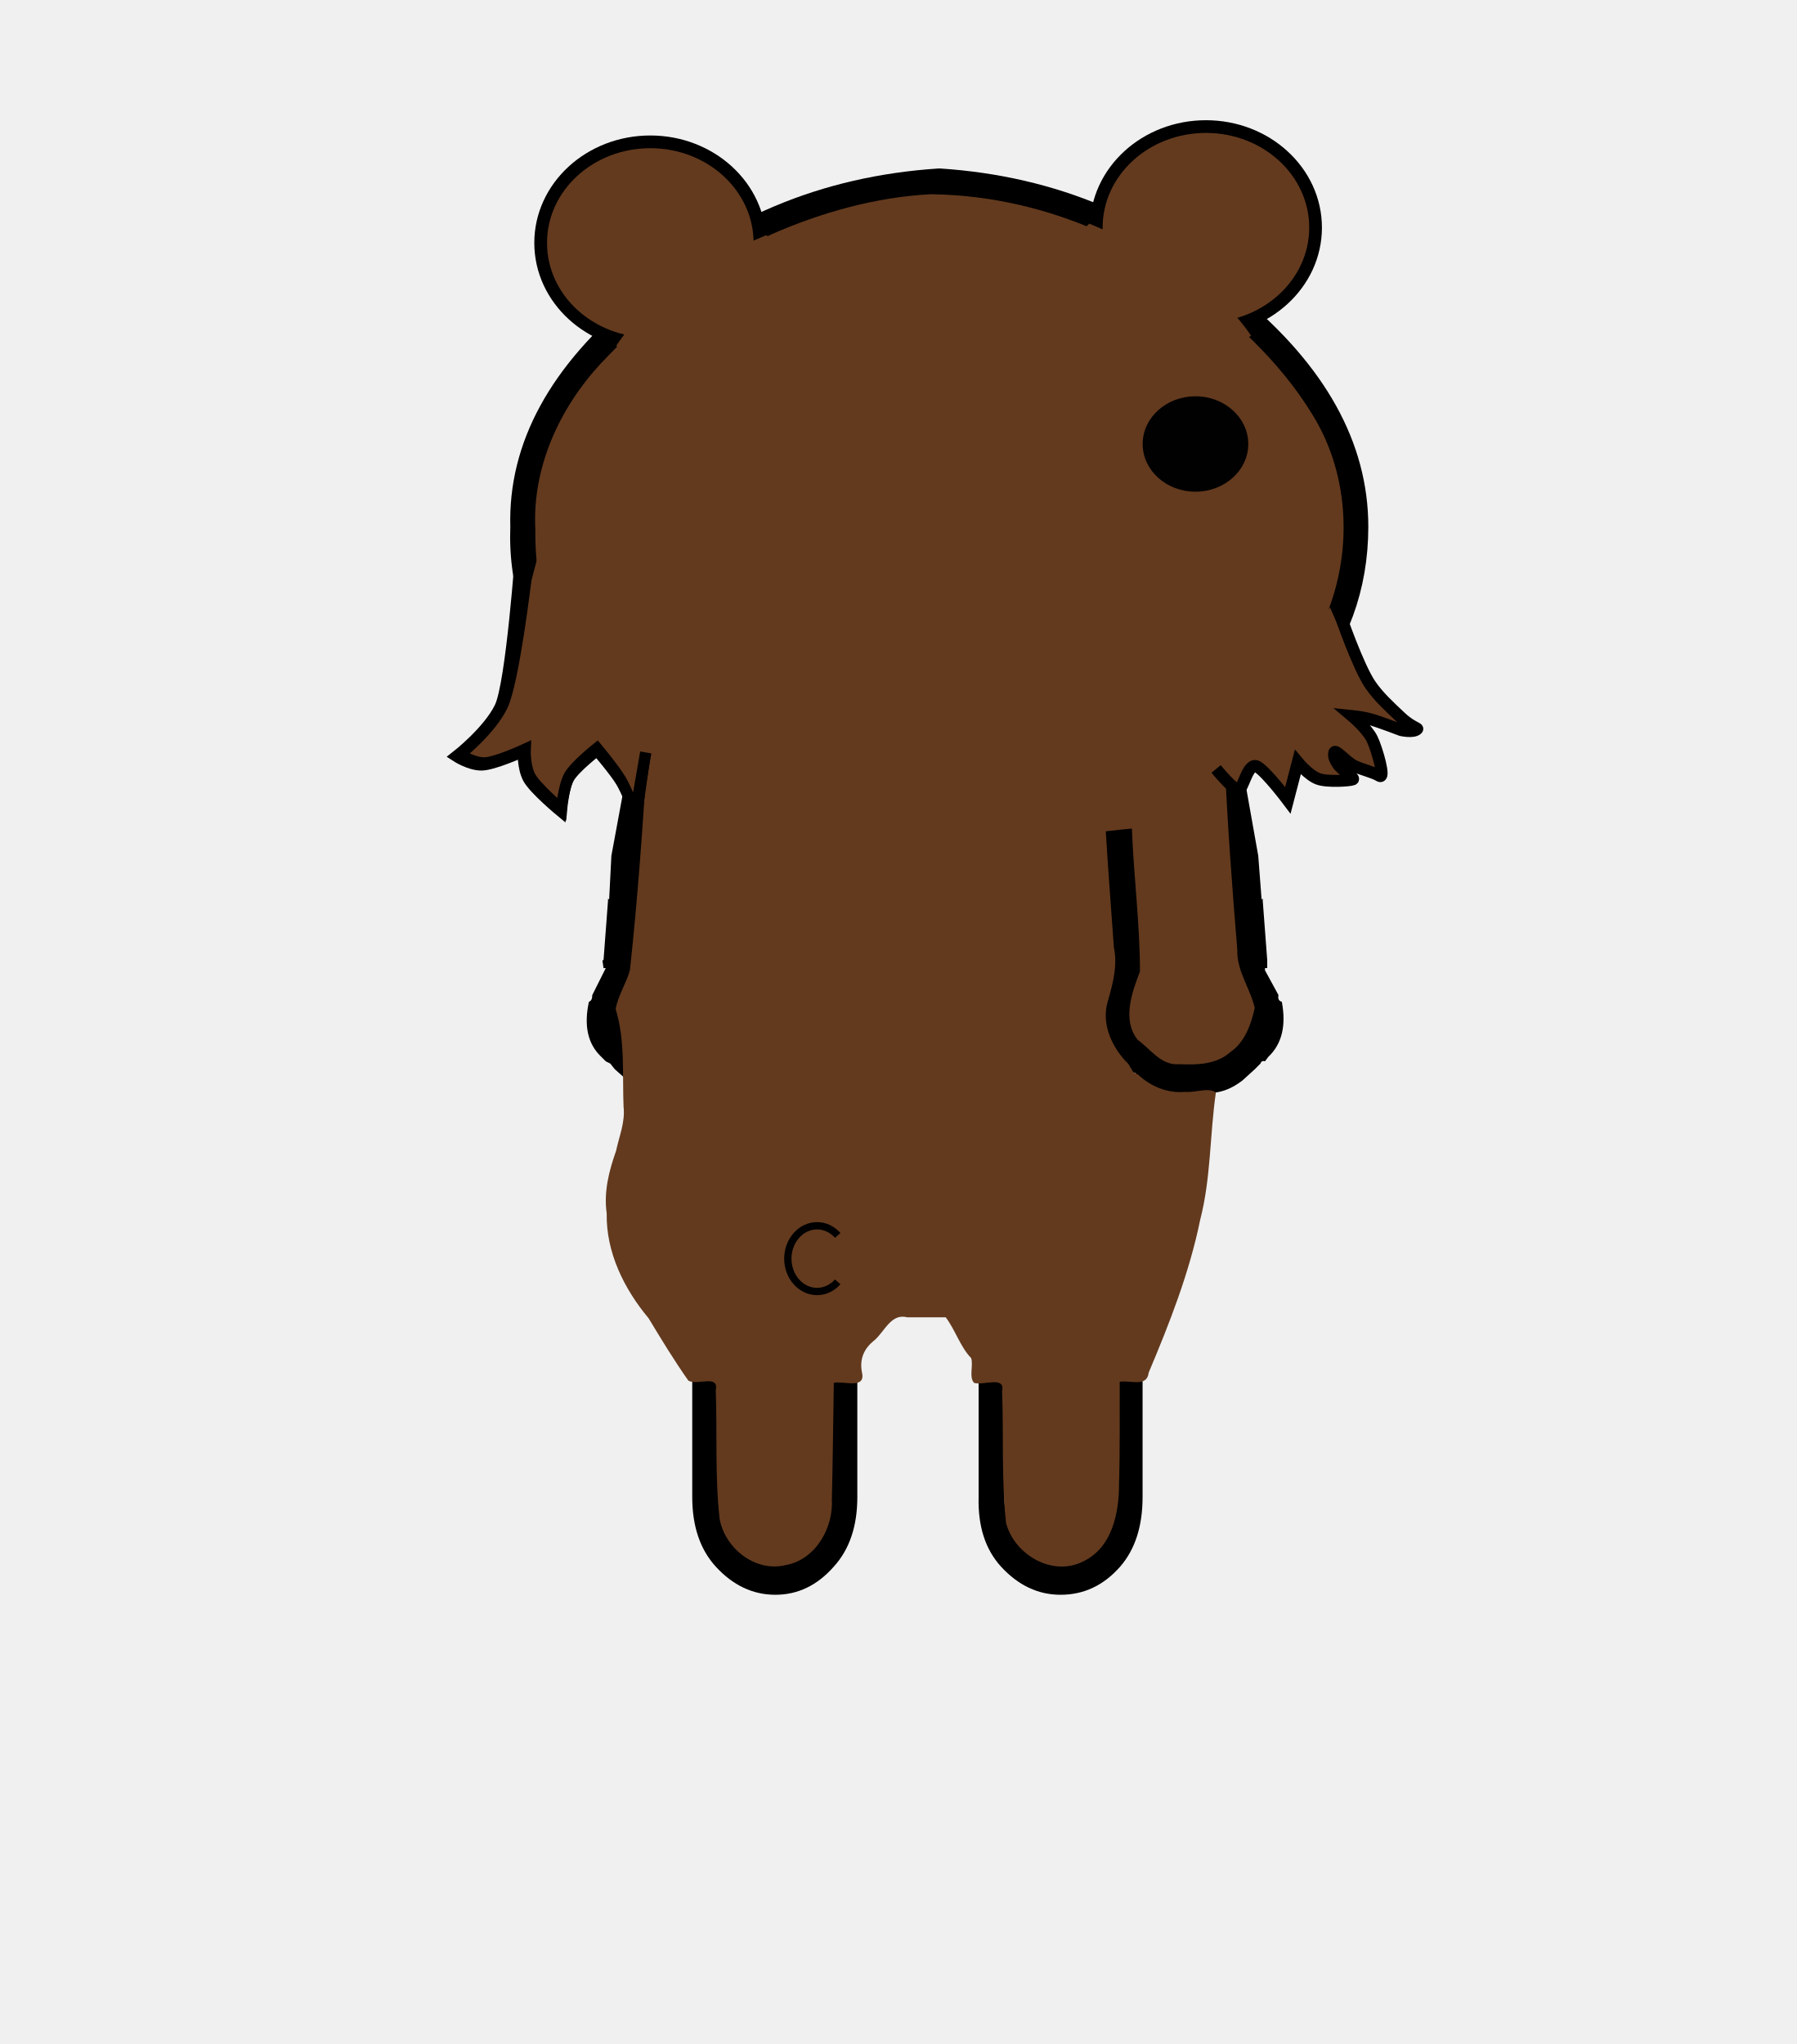
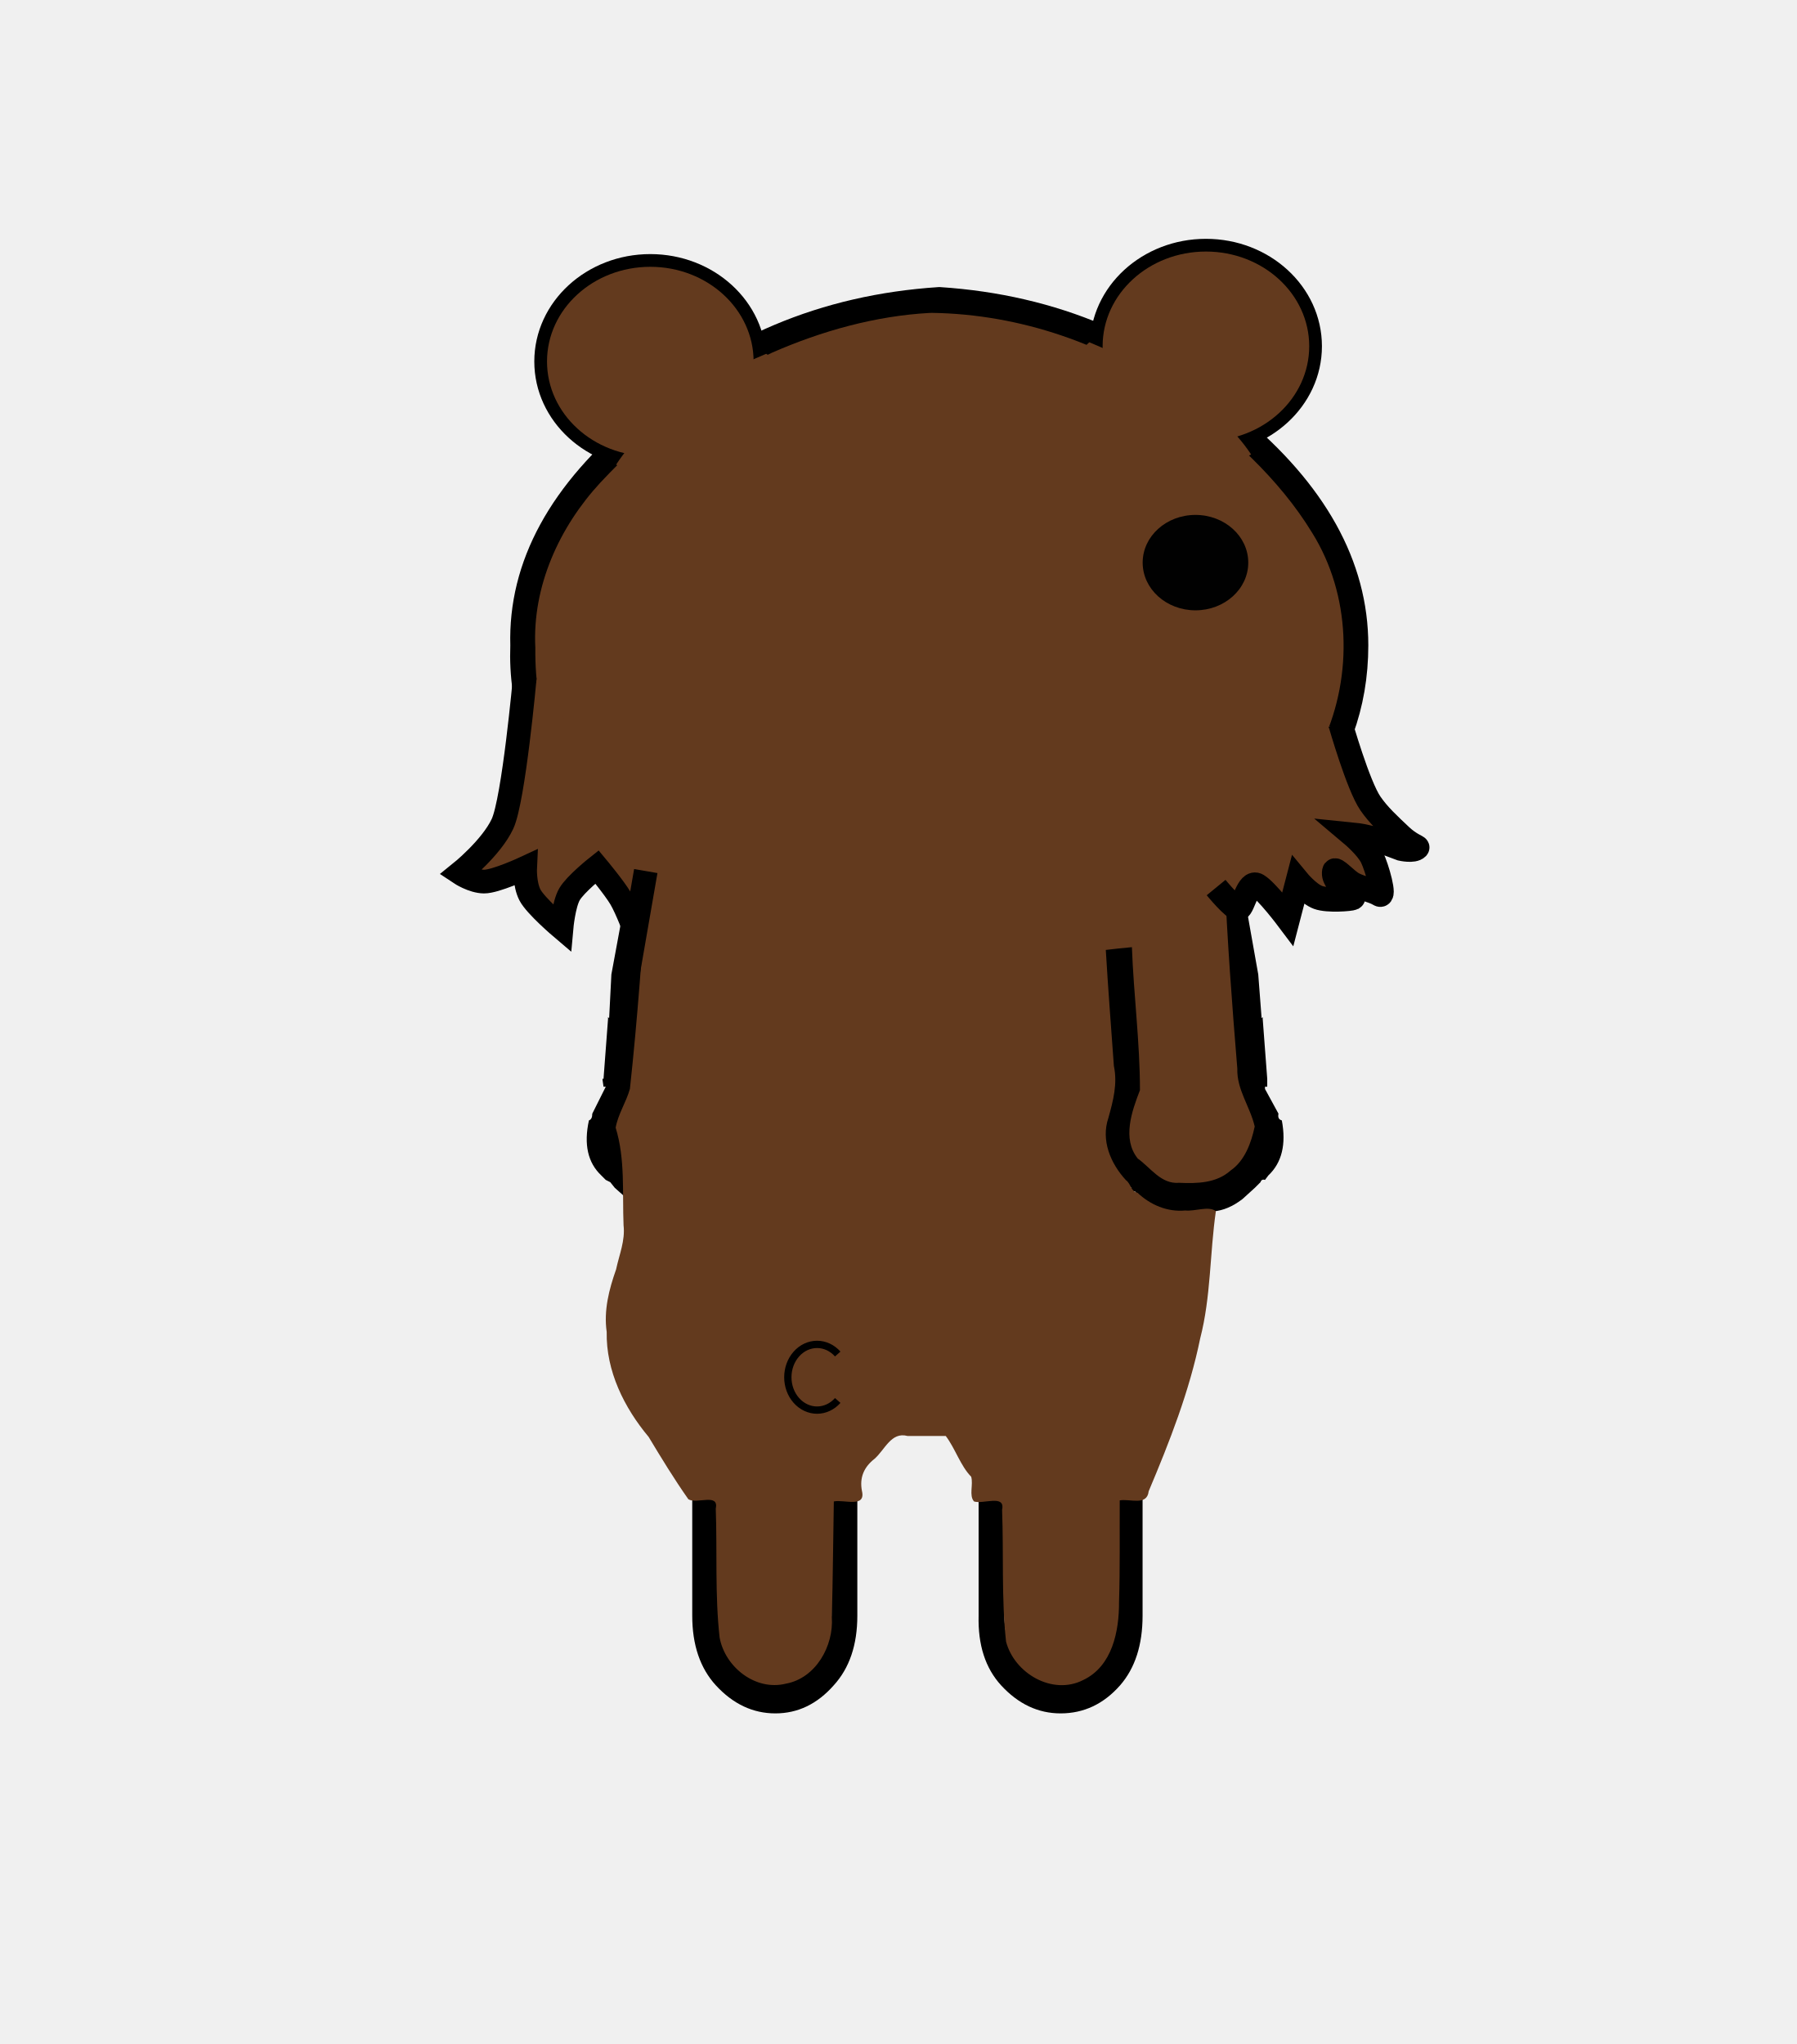
<svg xmlns="http://www.w3.org/2000/svg" xmlns:xlink="http://www.w3.org/1999/xlink" height="182" width="160" version="1.1" id="svg7">
  <defs id="defs3">
    <g id="a">
      <path d="M-15.5-41.55q-2.65-3.1-2.5-7.1-.15-5.3 5.35-9.8Q-7.15-63.5.5-64q7.6.5 13.05 5.55 5.45 4.5 5.45 9.8 0 4-2.6 7.1h.1-.05L13.9-38.5l-.05-.1-.8.05.65 9.65h.15l.25.75.2.5.2.4-.15.45-.3.75-.2.35q-.6.55-1.1.75l-.15.1h-.5q-1.6.3-2.1-.6-1.15-.45-.95-1.9l.4-1.4v-.05l.15-.05-.45-6.45-1.35.1.45 6.3-.5 2q.25 1.65 1.3 2.4-.25.35.15.15 1.1 1.35 3.05.85l.25.05h.2l-.05.45h-.05l-.35 4.2-1.05 4.1-1.65 4v.05H8.4v5.2Q8.35-4.1 7.6-3.2q-.65.75-1.7.75-1 0-1.7-.75-.8-.9-.8-2.25v-5.2H2.1v-1.2h-.3V-12l-.9-1.55h-2.45l-1.55 1.7v1.2h-1.2v5.2q-.05 1.35-.8 2.25-.7.75-1.7.75t-1.75-.75q-.75-.9-.75-2.25v-5.2h-1.2L-12.1-13l.1-.1q-1.8-1.9-2.15-4.15l-.1-1.2.05-.95.55-1.85h.1v-.55l.15-.15v-1.35h-.05l-.05-.8v-2.05l-.2-.65-.15-.45.15-.4.25-.5.25-.75h.1l.7-9.65-.85-.05-.4-.05v-.15l-2.05-2.75h.2m1.75 19.65-.05-.1.05.1m3.7-6.55-.05-.05v.05h.05" fill="#fff" fill-rule="evenodd" transform="translate(18.6 64.6)" id="path1" />
      <path d="m13.9-38.5.8 4.5.15 1.95.05-.05v.1l.2 2.65v.35H15v.1l.6 1.1q-.05.25.15.3.3 1.6-.6 2.45l-.15.2q-.15-.05-.2.1l-.25.25-.55.5q-.65.5-1.3.55h-.2l-.25-.05q-1.95.5-3.05-.85-.4.2-.15-.15-1.05-.75-1.3-2.4l.5-2-.45-6.3 1.35-.1.45 6.45-.15.05v.05l-.4 1.4q-.2 1.45.95 1.9.5.9 2.1.6h.5l.15-.1q.5-.2 1.1-.75l.2-.35.3-.75.15-.45-.2-.4-.2-.5-.25-.75h-.15l-.65-9.65.8-.05.05.1M9.55-10.65v5.2q0 1.95-1 3.1Q7.45-1.1 5.9-1.1q-1.5 0-2.65-1.25-1.05-1.15-1-3.1v-5.2H3.4v5.2q0 1.35.8 2.25.7.75 1.7.75 1.05 0 1.7-.75.75-.9.8-2.25v-5.2h1.15m-12.7 0v5.2q0 1.95-1.05 3.1Q-5.3-1.1-6.8-1.1t-2.65-1.25q-1.05-1.15-1.05-3.1v-5.2h1.2v5.2q0 1.35.75 2.25.75.75 1.75.75t1.7-.75q.75-.9.8-2.25v-5.2h1.15M-13.5-24.1l-.45-.4-.2-.25-.2-.1-.2-.2q-.9-.85-.55-2.45.15-.05.15-.3l.55-1.1.05-.1h-.1l-.05-.35h.05l.2-2.65v-.1l.05.05.1-1.95.85-4.6.85.05-.7 9.65h-.1l-.25.75-.25.5-.15.4.15.45.2.65v2.05" fill-rule="evenodd" transform="translate(18.6 64.6)" id="path2" />
      <path d="M3.1 23.05q-2.65-3.1-2.5-7.1-.15-5.3 5.35-9.8Q11.45 1.1 19.1.6q7.6.5 13.05 5.55 5.45 4.5 5.45 9.8 0 4-2.6 7.1" fill="none" stroke="#000" stroke-linecap="round" stroke-linejoin="round" stroke-width="1.2" id="path3" />
    </g>
  </defs>
-   <g transform="matrix(2 0 0 2 82.641 144.2)" id="g6">
-     <use height="63.5" transform="translate(-18.6 -64.6)" width="38.2" xlink:href="#a" id="use3" />
+   <g transform="matrix(2,0,0,2,82.641,154.7617)" id="g6">
+     <use height="63.5" transform="translate(-18.6,-64.6)" width="38.2" xlink:href="#a" id="use3" />
    <path style="fill:#633a1e;stroke-width:0;stroke-linecap:round;stroke-linejoin:round;paint-order:stroke fill markers" d="m 82.805,17.3 c -4.857,0.265 -9.639,1.604 -14.082,3.552 -5.811,2.739 -10.879,6.889 -15.256,11.55 -3.664,3.961 -6.081,9.259 -5.798,14.729 -0.027,3.071 0.38,6.203 1.884,8.932 0.726,1.777 2.042,3.202 2.994,4.835 0.264,0.767 -1.239,1.303 -0.286,1.977 1.052,1.344 1.975,2.841 3.042,4.147 0.716,0.292 1.683,0.11 2.303,0.387 -0.367,6.325 -0.834,12.686 -1.515,18.981 -0.33,1.184 -1.057,2.254 -1.27,3.457 0.866,2.805 0.586,5.792 0.704,8.693 0.158,1.372 -0.383,2.598 -0.665,3.929 -0.629,1.781 -1.112,3.654 -0.837,5.566 -0.063,3.478 1.548,6.732 3.735,9.348 1.127,1.872 2.273,3.754 3.538,5.551 0.769,0.461 2.744,-0.591 2.44,0.841 0.136,3.82 -0.083,7.668 0.342,11.471 0.485,2.64 3.201,4.78 5.902,4.108 2.664,-0.485 4.27,-3.359 4.09,-5.925 0.095,-3.433 0.117,-6.867 0.178,-10.3 0.884,-0.196 2.877,0.614 2.503,-0.94 -0.226,-1.177 0.174,-2.114 1.111,-2.847 0.928,-0.799 1.483,-2.433 2.942,-2.045 1.137,0 2.273,0 3.41,0 0.857,1.132 1.301,2.645 2.266,3.632 0.204,0.706 -0.216,1.673 0.252,2.2 0.809,0.271 2.805,-0.662 2.499,0.74 0.149,3.907 -0.067,7.843 0.352,11.732 0.734,2.827 4.132,4.826 6.867,3.431 2.601,-1.231 3.208,-4.359 3.195,-6.961 0.095,-3.011 0.045,-6.023 0.061,-9.035 0.891,-0.173 2.431,0.53 2.578,-0.815 1.866,-4.42 3.626,-8.906 4.59,-13.622 0.958,-3.701 0.849,-7.557 1.394,-11.321 -0.661,-0.489 -1.841,0.034 -2.727,-0.057 -1.598,0.149 -3.107,-0.499 -4.246,-1.574 -0.616,-0.127 -0.567,-0.782 -1.041,-1.132 -1.363,-1.478 -2.238,-3.548 -1.554,-5.548 0.424,-1.517 0.822,-3.031 0.486,-4.612 -0.245,-3.444 -0.518,-6.887 -0.72,-10.334 0.773,-0.102 1.545,-0.166 2.325,-0.246 0.155,4.245 0.719,8.503 0.716,12.733 -0.72,1.867 -1.608,4.329 -0.194,6.089 1.156,0.826 2.078,2.299 3.687,2.159 1.593,0.072 3.318,0.039 4.578,-1.093 1.273,-0.876 1.845,-2.488 2.148,-3.921 -0.407,-1.763 -1.61,-3.288 -1.549,-5.152 -0.471,-5.727 -0.908,-11.554 -1.139,-17.257 0.886,-0.129 1.942,0.141 2.375,-0.886 1.099,-1.479 2.554,-2.752 3.447,-4.358 -0.152,-0.403 -0.569,-0.782 -0.24,-1.267 0.997,-1.813 2.474,-3.419 3.21,-5.408 2.651,-5.865 2.45,-13.014 -0.983,-18.525 C 113.86,31.987 109.462,28.12 104.918,24.697 98.599,20.091 90.847,17.419 83.022,17.297 l -0.185,0.003 z" id="path8" transform="matrix(0.5,0,0,0.5,-41.3205,-72.1)" />
    <g id="g34-3" style="display:inline" transform="matrix(0.5,0,0,0.5,-40.38572,-78.03076)">
      <ellipse style="fill:#010101;fill-opacity:1;stroke:none;stroke-opacity:1" id="path30-8-6" cx="104.581" cy="51.396" rx="4.702" ry="4.248" />
    </g>
    <g id="gikopoipoi_eyes_closed-1-6" style="display:none;fill:#ffffff" fill="none" stroke="#000000" stroke-linecap="round" stroke-linejoin="round" transform="matrix(0.5,0,0,0.5,-43.69759,-67.25512)">
      <path d="m 108.077,29.676 h 6.3" stroke-width="3" id="path5-5" />
    </g>
    <g id="g45-6" style="display:inline;fill:#633a1e;fill-opacity:1" transform="translate(-61.56979,21.40197)">
      <ellipse style="display:inline;fill:#633a1e;fill-opacity:1;stroke:#000000;stroke-width:1.132;stroke-linecap:round;stroke-linejoin:round;stroke-dasharray:none;stroke-opacity:1;paint-order:stroke fill markers" id="path42-28-8" cx="-73.94" cy="-83.369" rx="4.599" ry="4.215" transform="scale(-1,1)" />
    </g>
    <g id="g47-8" style="display:inline" transform="translate(-0.799905,-0.80839)">
      <ellipse style="fill:#633a1e;fill-opacity:1;stroke:#000000;stroke-width:1.132;stroke-linecap:round;stroke-linejoin:round;stroke-dasharray:none;stroke-opacity:1;paint-order:stroke fill markers" id="ellipse43-8" cx="-11.567" cy="-60.479" rx="4.599" ry="4.215" />
    </g>
    <g id="g37-0" transform="matrix(-0.5,0,0,0.5,40.68819,-76.43724)" style="display:inline">
      <path style="display:inline;fill:#633a1e;fill-opacity:1;stroke:none;stroke-width:0.836;stroke-opacity:1" d="m 45.585,62.76 c 0,0 -1.632,3.876 -2.896,5.561 -0.828,1.104 -2.354,2.918 -3.588,3.986 -0.929,0.804 -1.745,1.028 -1.683,1.088 0.385,0.372 1.644,0.107 1.644,0.107 0,0 2.383,-0.838 3.231,-1.042 0.848,-0.203 1.808,-0.29 1.808,-0.29 0,0 -1.531,1.185 -2.043,2.144 -0.513,0.959 -1.407,3.856 -0.758,3.488 0.649,-0.368 1.895,-0.599 2.666,-0.972 0.771,-0.373 1.297,-1.57 1.376,-1.169 0.078,0.401 -0.035,0.483 -0.329,0.935 -0.295,0.452 -1.234,1.433 -0.998,1.542 0.236,0.11 2.015,0.105 2.991,-0.224 0.977,-0.33 1.296,-0.54 1.296,-0.54 l 0.652,3.059 c 0,0 2.299,-2.984 3.275,-3.523 0.976,-0.539 0.929,2.51 1.406,2.576 0.477,0.066 2.771,-2.551 2.771,-2.551" id="path35-1-0" />
-       <path style="display:inline;fill:none;fill-opacity:1;stroke:#000000;stroke-width:1.064;stroke-dasharray:none;stroke-opacity:1" d="m 44.664,63.469 c 0,0 -1.578,4.593 -2.677,6.188 -0.72,1.045 -1.637,1.886 -2.71,2.897 -0.808,0.761 -1.517,0.973 -1.463,1.029 0.334,0.352 1.43,0.101 1.43,0.101 0,0 2.072,-0.793 2.809,-0.986 0.737,-0.192 1.571,-0.275 1.571,-0.275 0,0 -1.331,1.121 -1.776,2.029 -0.446,0.908 -1.223,3.65 -0.659,3.301 0.564,-0.349 1.647,-0.567 2.317,-0.92 0.67,-0.353 1.635,-1.522 1.703,-1.142 0.068,0.38 -0.063,0.6 -0.319,1.027 -0.256,0.427 -1.547,1.249 -1.342,1.353 0.205,0.104 2.248,0.264 3.097,-0.048 0.849,-0.312 1.811,-1.478 1.811,-1.478 l 0.883,3.39 c 0,0 1.862,-2.479 2.71,-2.989 0.848,-0.51 1.264,2.007 1.679,2.07 0.415,0.062 2,-1.873 2,-1.873" id="path35-14" />
+       <path style="display:inline;fill:none;fill-opacity:1;stroke:#000000;stroke-width:2.164;stroke-dasharray:none;stroke-opacity:1" d="m 44.664,62.534 c 0,0 -1.578,5.528 -2.677,7.122 -0.72,1.045 -1.637,1.886 -2.71,2.897 -0.808,0.761 -1.517,0.973 -1.463,1.029 0.334,0.352 1.43,0.101 1.43,0.101 0,0 2.072,-0.793 2.809,-0.986 0.737,-0.192 1.571,-0.275 1.571,-0.275 0,0 -1.331,1.121 -1.776,2.029 -0.446,0.908 -1.223,3.65 -0.659,3.301 0.564,-0.349 1.647,-0.567 2.317,-0.92 0.67,-0.353 1.635,-1.522 1.703,-1.142 0.068,0.38 -0.063,0.6 -0.319,1.027 -0.256,0.427 -1.547,1.249 -1.342,1.353 0.205,0.104 2.248,0.264 3.097,-0.048 0.849,-0.312 1.811,-1.478 1.811,-1.478 l 0.883,3.39 c 0,0 1.862,-2.479 2.71,-2.989 0.848,-0.51 1.264,2.007 1.679,2.07 0.415,0.062 2,-1.873 2,-1.873" id="path35-14" />
    </g>
    <path style="display:inline;fill:none;fill-opacity:1;stroke:#000000;stroke-width:1.021;stroke-dasharray:none;stroke-opacity:1" d="m 46.402,48.965 c 0,0 -0.837,11.866 -1.864,14.006 -1.027,2.14 -3.885,4.373 -3.885,4.373 0,0 1.153,0.748 2.201,0.757 1.049,0.009 3.755,-1.219 3.755,-1.219 0,0 -0.071,1.429 0.432,2.397 0.503,0.968 2.892,2.943 2.892,2.943 0,0 0.192,-2.095 0.731,-3 0.539,-0.904 2.506,-2.425 2.506,-2.425 0,0 1.579,1.845 2.162,2.805 0.583,0.96 1.335,2.956 1.335,2.956 l 0.773,-5.463" id="path36-5-7" transform="matrix(0.5,0,0,0.5,-41.3205,-72.1)" />
    <g id="g38-5" transform="matrix(-0.5,0,0,0.5,40.68819,-76.43724)" style="display:inline">
      <path style="display:inline;fill:#633a1e;fill-opacity:1;stroke:none;stroke-width:1.008;stroke-dasharray:none;stroke-opacity:1" d="m 115.988,57.708 c 0,0 1.233,4.367 1.358,5.806 0.125,1.439 1.197,6.196 2.039,7.998 0.842,1.802 3.697,2.99 3.353,4.29 -0.344,1.299 -0.689,0.835 -1.711,0.844 -1.022,0.009 -2.76,-1.758 -3.661,-1.22 -0.901,0.537 0.069,1.43 -0.421,2.399 -0.49,0.968 -1.685,2.93 -2.837,2.617 -1.152,-0.313 -0.17,-1.768 -0.696,-2.673 -0.526,-0.905 -1.287,-2.51 -2.443,-2.427 -1.156,0.084 -1.54,1.846 -2.108,2.807 -0.568,0.961 -0.237,2.604 -1.465,2.621 -1.229,0.016 -0.514,-5.065 -0.514,-5.065" id="path36-4-2" />
-       <path style="display:inline;fill:none;fill-opacity:1;stroke:#000000;stroke-width:1.008;stroke-dasharray:none;stroke-opacity:1" d="m 117.199,60.309 c 0,0 1.076,9.025 2.077,11.167 1.001,2.142 3.787,4.376 3.787,4.376 0,0 -1.124,0.749 -2.146,0.757 -1.022,0.009 -3.661,-1.22 -3.661,-1.22 0,0 0.069,1.43 -0.421,2.399 -0.49,0.968 -2.819,2.946 -2.819,2.946 0,0 -0.187,-2.097 -0.713,-3.002 -0.526,-0.905 -2.443,-2.427 -2.443,-2.427 0,0 -1.54,1.846 -2.108,2.807 -0.568,0.961 -1.301,2.958 -1.301,2.958 l -0.937,-5.399" id="path36-0" />
+       <path style="display:inline;fill:none;fill-opacity:1;stroke:#000000;stroke-width:2.108;stroke-dasharray:none;stroke-opacity:1" d="m 117.284,58.405 c 0,0 0.99,10.93 1.992,13.072 1.001,2.142 3.787,4.376 3.787,4.376 0,0 -1.124,0.749 -2.146,0.757 -1.022,0.009 -3.661,-1.22 -3.661,-1.22 0,0 0.069,1.43 -0.421,2.399 -0.49,0.968 -2.819,2.946 -2.819,2.946 0,0 -0.187,-2.097 -0.713,-3.002 -0.526,-0.905 -2.443,-2.427 -2.443,-2.427 0,0 -1.54,1.846 -2.108,2.807 -0.568,0.961 -1.301,2.958 -1.301,2.958 l -0.937,-5.399" id="path36-0" />
      <path style="fill:#633a1e;fill-opacity:1;stroke-width:0;stroke-linecap:round;stroke-linejoin:round;paint-order:stroke fill markers" d="m 109.154,39.481 c -2.911,-4.4 -7.617,-7.465 -13.362,-9.865 l -3.986,2.715 12.3,9.909 z" id="path7" />
    </g>
    <path style="display:inline;fill:#633a1e;fill-opacity:1;stroke-width:0;stroke-linecap:round;stroke-linejoin:round;paint-order:stroke fill markers" d="m 111.405,29.901 c -2.911,-4.4 -8.664,-7.588 -14.409,-9.988 l -3.185,2.998 12.3,9.909 z" id="path7-0" transform="matrix(0.5,0,0,0.5,-41.3205,-72.1)" />
    <path d="m -4.023,-15.031 a 1.3,1.462 0 0 1 -1.84,0 1.3,1.462 0 0 1 0,-2.068 1.3,1.462 0 0 1 1.84,0" fill="#ffffff" fill-rule="evenodd" stroke="#999999" stroke-width="0.325" id="path6-0" style="fill:#633a1e;fill-opacity:1;stroke:#000000;stroke-opacity:1" />
  </g>
</svg>
